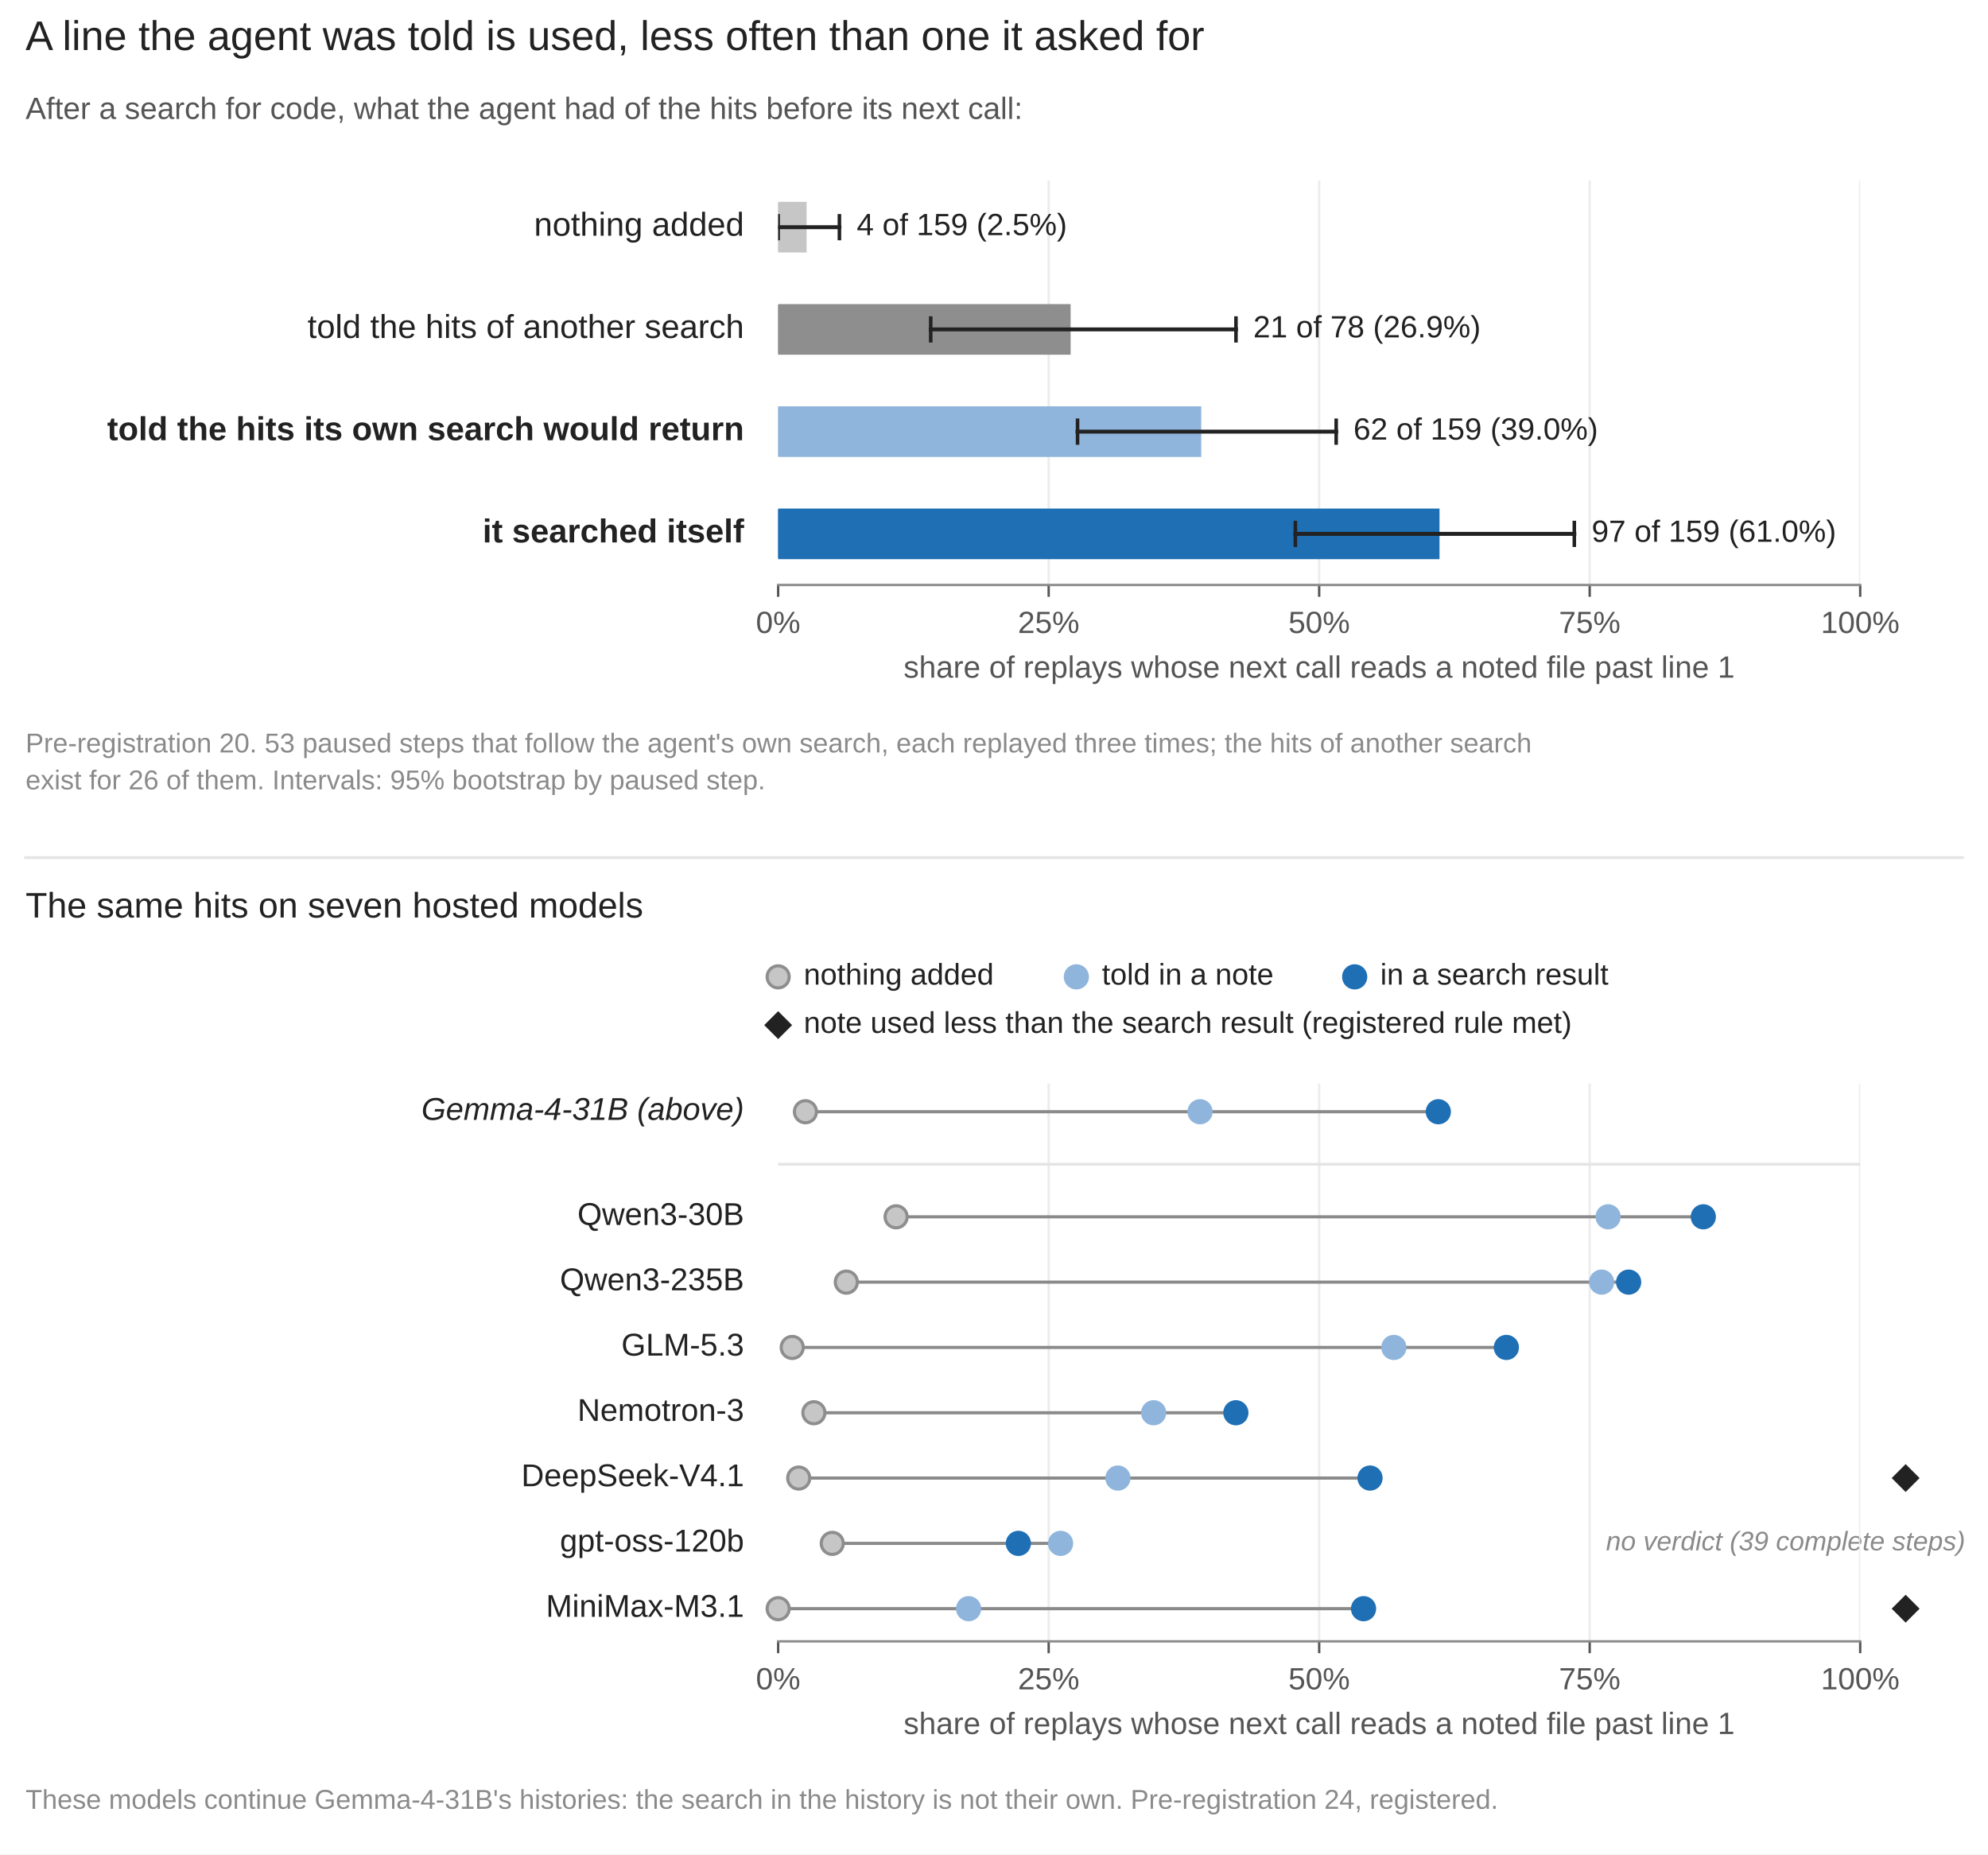
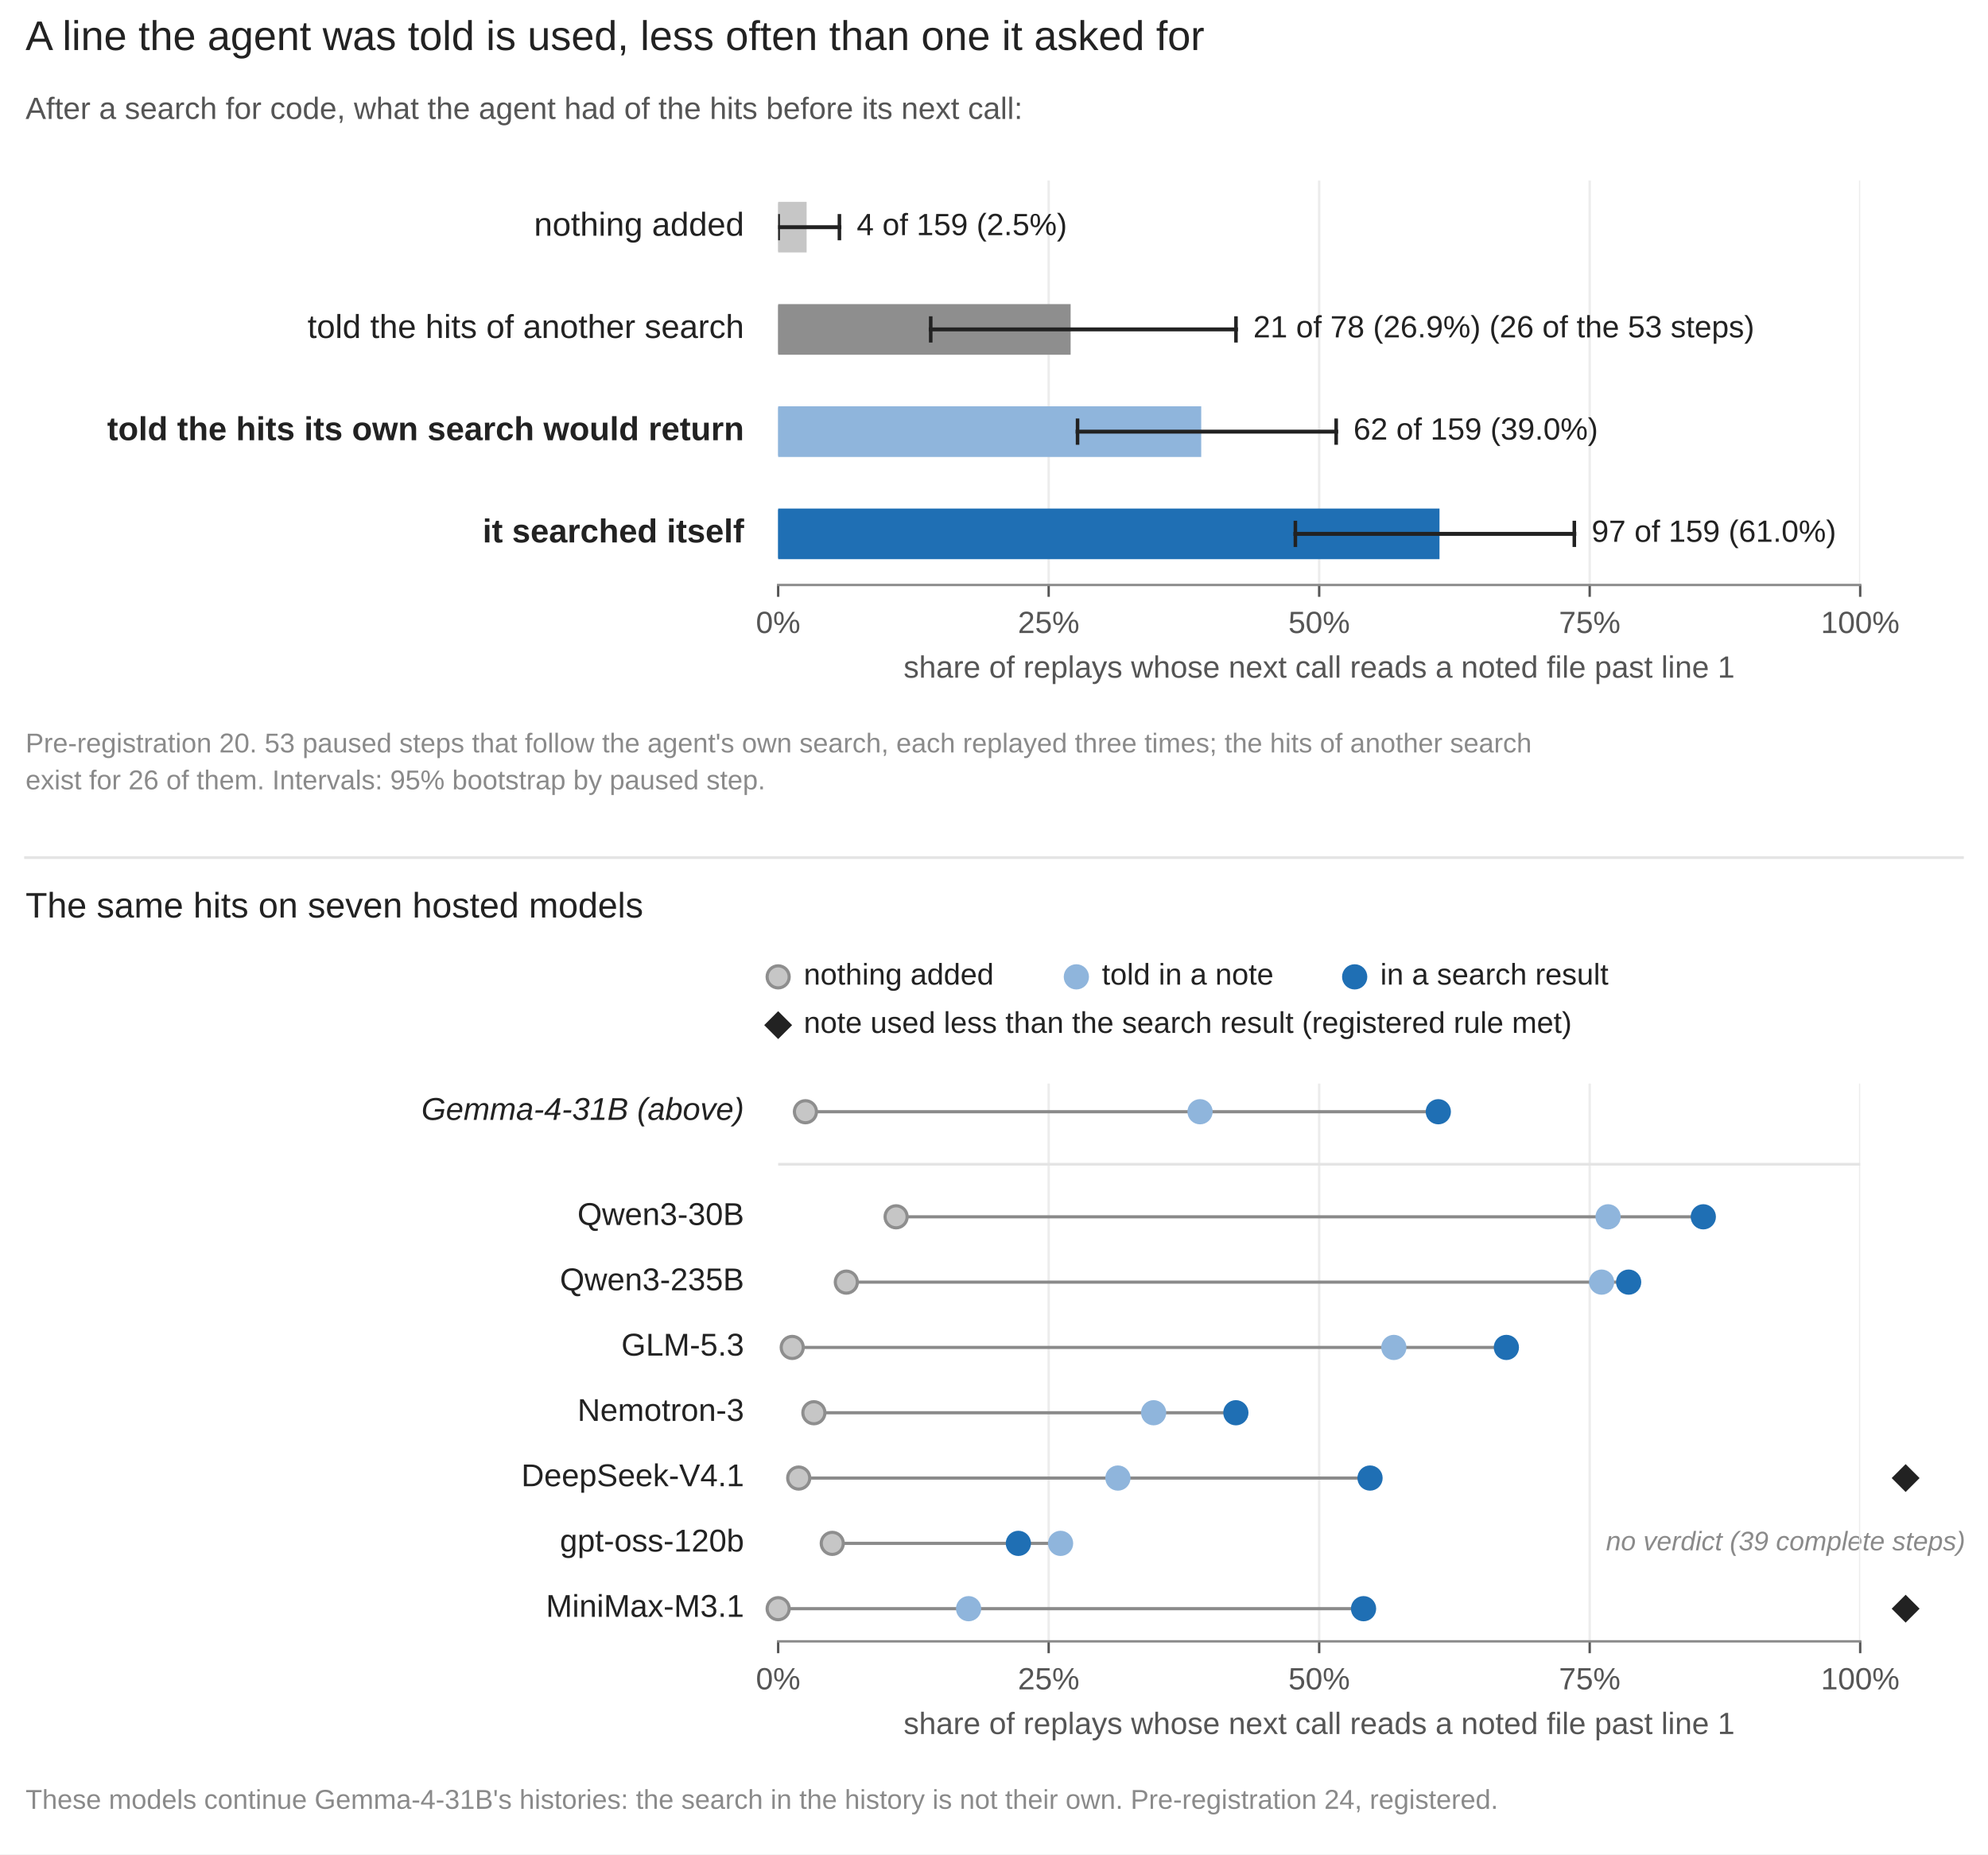
<svg xmlns="http://www.w3.org/2000/svg" xmlns:xlink="http://www.w3.org/1999/xlink" width="504pt" height="470.16pt" viewBox="0 0 504 470.16" version="1.1">
  <defs>
    <style type="text/css">*{stroke-linejoin: round; stroke-linecap: butt}</style>
  </defs>
  <g id="figure_1">
    <g id="patch_1">
      <path d="M 0 470.16  L 504 470.16  L 504 0  L 0 0  z " style="fill: #ffffff" />
    </g>
    <g id="axes_1">
      <g id="line2d_1">
-         <path d="M 6.48 217.44  L 497.52 217.44  " clip-path="url(#pb278daada8)" style="fill: none; stroke: #e4e4e4; stroke-width: 0.7; stroke-linecap: square" />
+         <path d="M 6.48 217.44  L 497.52 217.44  " clip-path="url(#p76049eaa2a)" style="fill: none; stroke: #e4e4e4; stroke-width: 0.7; stroke-linecap: square" />
      </g>
      <g id="line2d_2">
        <defs>
-           <path id="mc3d7da3495" d="M 0 2.8  C 0.743 2.8 1.455 2.505 1.98 1.98  C 2.505 1.455 2.8 0.743 2.8 0  C 2.8 -0.743 2.505 -1.455 1.98 -1.98  C 1.455 -2.505 0.743 -2.8 0 -2.8  C -0.743 -2.8 -1.455 -2.505 -1.98 -1.98  C -2.505 -1.455 -2.8 -0.743 -2.8 0  C -2.8 0.743 -2.505 1.455 -1.98 1.98  C -1.455 2.505 -0.743 2.8 0 2.8  z " style="stroke: #8e8e8e; stroke-width: 0.8" />
+           <path id="m9126f5e89f" d="M 0 2.8  C 0.743 2.8 1.455 2.505 1.98 1.98  C 2.505 1.455 2.8 0.743 2.8 0  C 2.8 -0.743 2.505 -1.455 1.98 -1.98  C 1.455 -2.505 0.743 -2.8 0 -2.8  C -0.743 -2.8 -1.455 -2.505 -1.98 -1.98  C -2.505 -1.455 -2.8 -0.743 -2.8 0  C -2.8 0.743 -2.505 1.455 -1.98 1.98  C -1.455 2.505 -0.743 2.8 0 2.8  z " style="stroke: #8e8e8e; stroke-width: 0.8" />
        </defs>
-         <g clip-path="url(#pb278daada8)">
-           <use xlink:href="#mc3d7da3495" x="197.28" y="247.68" style="fill: #c6c6c6; stroke: #8e8e8e; stroke-width: 0.8" />
+         <g clip-path="url(#p76049eaa2a)">
+           <use xlink:href="#m9126f5e89f" x="197.28" y="247.68" style="fill: #c6c6c6; stroke: #8e8e8e; stroke-width: 0.8" />
        </g>
      </g>
      <g id="line2d_3">
        <defs>
-           <path id="m4a3f6bdb34" d="M 0 2.8  C 0.743 2.8 1.455 2.505 1.98 1.98  C 2.505 1.455 2.8 0.743 2.8 0  C 2.8 -0.743 2.505 -1.455 1.98 -1.98  C 1.455 -2.505 0.743 -2.8 0 -2.8  C -0.743 -2.8 -1.455 -2.505 -1.98 -1.98  C -2.505 -1.455 -2.8 -0.743 -2.8 0  C -2.8 0.743 -2.505 1.455 -1.98 1.98  C -1.455 2.505 -0.743 2.8 0 2.8  z " style="stroke: #8fb5dc; stroke-width: 0.8" />
+           <path id="m607f22a1fa" d="M 0 2.8  C 0.743 2.8 1.455 2.505 1.98 1.98  C 2.505 1.455 2.8 0.743 2.8 0  C 2.8 -0.743 2.505 -1.455 1.98 -1.98  C 1.455 -2.505 0.743 -2.8 0 -2.8  C -0.743 -2.8 -1.455 -2.505 -1.98 -1.98  C -2.505 -1.455 -2.8 -0.743 -2.8 0  C -2.8 0.743 -2.505 1.455 -1.98 1.98  C -1.455 2.505 -0.743 2.8 0 2.8  z " style="stroke: #8fb5dc; stroke-width: 0.8" />
        </defs>
-         <g clip-path="url(#pb278daada8)">
-           <use xlink:href="#m4a3f6bdb34" x="272.88" y="247.68" style="fill: #8fb5dc; stroke: #8fb5dc; stroke-width: 0.8" />
+         <g clip-path="url(#p76049eaa2a)">
+           <use xlink:href="#m607f22a1fa" x="272.88" y="247.68" style="fill: #8fb5dc; stroke: #8fb5dc; stroke-width: 0.8" />
        </g>
      </g>
      <g id="line2d_4">
        <defs>
-           <path id="md827789f34" d="M 0 2.8  C 0.743 2.8 1.455 2.505 1.98 1.98  C 2.505 1.455 2.8 0.743 2.8 0  C 2.8 -0.743 2.505 -1.455 1.98 -1.98  C 1.455 -2.505 0.743 -2.8 0 -2.8  C -0.743 -2.8 -1.455 -2.505 -1.98 -1.98  C -2.505 -1.455 -2.8 -0.743 -2.8 0  C -2.8 0.743 -2.505 1.455 -1.98 1.98  C -1.455 2.505 -0.743 2.8 0 2.8  z " style="stroke: #1f6fb4; stroke-width: 0.8" />
+           <path id="m6ac7da4881" d="M 0 2.8  C 0.743 2.8 1.455 2.505 1.98 1.98  C 2.505 1.455 2.8 0.743 2.8 0  C 2.8 -0.743 2.505 -1.455 1.98 -1.98  C 1.455 -2.505 0.743 -2.8 0 -2.8  C -0.743 -2.8 -1.455 -2.505 -1.98 -1.98  C -2.505 -1.455 -2.8 -0.743 -2.8 0  C -2.8 0.743 -2.505 1.455 -1.98 1.98  C -1.455 2.505 -0.743 2.8 0 2.8  z " style="stroke: #1f6fb4; stroke-width: 0.8" />
        </defs>
-         <g clip-path="url(#pb278daada8)">
-           <use xlink:href="#md827789f34" x="343.44" y="247.68" style="fill: #1f6fb4; stroke: #1f6fb4; stroke-width: 0.8" />
+         <g clip-path="url(#p76049eaa2a)">
+           <use xlink:href="#m6ac7da4881" x="343.44" y="247.68" style="fill: #1f6fb4; stroke: #1f6fb4; stroke-width: 0.8" />
        </g>
      </g>
      <g id="line2d_5">
        <defs>
-           <path id="m414775e6ac" d="M 0 2.828  L 2.828 0  L 0 -2.828  L -2.828 0  z " style="stroke: #222222; stroke-linejoin: miter" />
+           <path id="m8fa124937e" d="M 0 2.828  L 2.828 0  L 0 -2.828  L -2.828 0  z " style="stroke: #222222; stroke-linejoin: miter" />
        </defs>
-         <g clip-path="url(#pb278daada8)">
-           <use xlink:href="#m414775e6ac" x="197.28" y="259.92" style="fill: #222222; stroke: #222222; stroke-linejoin: miter" />
+         <g clip-path="url(#p76049eaa2a)">
+           <use xlink:href="#m8fa124937e" x="197.28" y="259.92" style="fill: #222222; stroke: #222222; stroke-linejoin: miter" />
        </g>
      </g>
      <g id="line2d_6">
-         <g clip-path="url(#pb278daada8)">
-           <use xlink:href="#m414775e6ac" x="483.12" y="374.76" style="fill: #222222; stroke: #222222; stroke-linejoin: miter" />
+         <g clip-path="url(#p76049eaa2a)">
+           <use xlink:href="#m8fa124937e" x="483.12" y="374.76" style="fill: #222222; stroke: #222222; stroke-linejoin: miter" />
        </g>
      </g>
      <g id="line2d_7">
-         <g clip-path="url(#pb278daada8)">
-           <use xlink:href="#m414775e6ac" x="483.12" y="407.88" style="fill: #222222; stroke: #222222; stroke-linejoin: miter" />
+         <g clip-path="url(#p76049eaa2a)">
+           <use xlink:href="#m8fa124937e" x="483.12" y="407.88" style="fill: #222222; stroke: #222222; stroke-linejoin: miter" />
        </g>
      </g>
      <g id="text_1">
        <text style="font-size: 10.5px; font-family: 'Arial', 'Helvetica', 'DejaVu Sans', sans-serif; text-anchor: start; fill: #222222" x="6.48" y="12.684" transform="rotate(-0 6.48 12.68429)">A line the agent was told is used, less often than one it asked for</text>
      </g>
      <g id="text_2">
        <text style="font-size: 7.8px; font-family: 'Arial', 'Helvetica', 'DejaVu Sans', sans-serif; text-anchor: start; fill: #555555" x="6.48" y="30.159" transform="rotate(-0 6.48 30.15861)">After a search for code, what the agent had of the hits before its next call:</text>
      </g>
      <g id="text_3">
        <text style="font-size: 8.4px; font-family: 'Arial', 'Helvetica', 'DejaVu Sans', sans-serif; text-anchor: end; fill: #222222" x="188.64" y="59.774" transform="rotate(-0 188.64 59.77375)">nothing added</text>
      </g>
      <g id="text_4">
        <text style="font-size: 8.4px; font-family: 'Arial', 'Helvetica', 'DejaVu Sans', sans-serif; text-anchor: end; fill: #222222" x="188.64" y="85.694" transform="rotate(-0 188.64 85.69383)">told the hits of another search</text>
      </g>
      <g id="text_5">
        <text style="font-weight: 700; font-size: 8.4px; font-family: 'Arial', 'Helvetica', 'DejaVu Sans', sans-serif; text-anchor: end; fill: #222222" x="188.64" y="111.614" transform="rotate(-0 188.64 111.6138)">told the hits its own search would return</text>
      </g>
      <g id="text_6">
        <text style="font-weight: 700; font-size: 8.4px; font-family: 'Arial', 'Helvetica', 'DejaVu Sans', sans-serif; text-anchor: end; fill: #222222" x="188.64" y="137.534" transform="rotate(-0 188.64 137.5338)">it searched itself</text>
      </g>
      <g id="text_7">
        <text style="font-size: 6.9px; font-family: 'Arial', 'Helvetica', 'DejaVu Sans', sans-serif; text-anchor: start; fill: #8a8a8a" x="6.48" y="190.783" transform="rotate(-0 6.48 190.7834)">Pre-registration 20. 53 paused steps that follow the agent's own search, each replayed three times; the hits of another search</text>
      </g>
      <g id="text_8">
        <text style="font-size: 6.9px; font-family: 'Arial', 'Helvetica', 'DejaVu Sans', sans-serif; text-anchor: start; fill: #8a8a8a" x="6.48" y="200.143" transform="rotate(-0 6.48 200.1434)">exist for 26 of them. Intervals: 95% bootstrap by paused step.</text>
      </g>
      <g id="text_9">
        <text style="font-size: 9px; font-family: 'Arial', 'Helvetica', 'DejaVu Sans', sans-serif; text-anchor: start; fill: #222222" x="6.48" y="232.632" transform="rotate(-0 6.48 232.6322)">The same hits on seven hosted models</text>
      </g>
      <g id="text_10">
        <text style="font-size: 7.6px; font-family: 'Arial', 'Helvetica', 'DejaVu Sans', sans-serif; text-anchor: start; fill: #222222" x="203.76" y="249.647" transform="rotate(-0 203.76 249.6467)">nothing added</text>
      </g>
      <g id="text_11">
        <text style="font-size: 7.6px; font-family: 'Arial', 'Helvetica', 'DejaVu Sans', sans-serif; text-anchor: start; fill: #222222" x="279.36" y="249.647" transform="rotate(-0 279.36 249.6468)">told in a note</text>
      </g>
      <g id="text_12">
        <text style="font-size: 7.6px; font-family: 'Arial', 'Helvetica', 'DejaVu Sans', sans-serif; text-anchor: start; fill: #222222" x="349.92" y="249.647" transform="rotate(-0 349.92 249.6468)">in a search result</text>
      </g>
      <g id="text_13">
        <text style="font-size: 7.6px; font-family: 'Arial', 'Helvetica', 'DejaVu Sans', sans-serif; text-anchor: start; fill: #222222" x="203.76" y="261.887" transform="rotate(-0 203.76 261.8867)">note used less than the search result (registered rule met)</text>
      </g>
      <g id="text_14">
        <text style="font-style: italic; font-size: 8px; font-family: 'Arial', 'Helvetica', 'DejaVu Sans', sans-serif; text-anchor: end; fill: #222222" x="188.64" y="283.95" transform="rotate(-0 188.64 283.9502)">Gemma-4-31B (above)</text>
      </g>
      <g id="text_15">
        <text style="font-size: 8px; font-family: 'Arial', 'Helvetica', 'DejaVu Sans', sans-serif; text-anchor: end; fill: #222222" x="188.64" y="310.593" transform="rotate(-0 188.64 310.5926)">Qwen3-30B</text>
      </g>
      <g id="text_16">
        <text style="font-size: 8px; font-family: 'Arial', 'Helvetica', 'DejaVu Sans', sans-serif; text-anchor: end; fill: #222222" x="188.64" y="327.153" transform="rotate(-0 188.64 327.1526)">Qwen3-235B</text>
      </g>
      <g id="text_17">
        <text style="font-size: 8px; font-family: 'Arial', 'Helvetica', 'DejaVu Sans', sans-serif; text-anchor: end; fill: #222222" x="188.64" y="343.71" transform="rotate(-0 188.64 343.7103)">GLM-5.3</text>
      </g>
      <g id="text_18">
        <text style="font-size: 8px; font-family: 'Arial', 'Helvetica', 'DejaVu Sans', sans-serif; text-anchor: end; fill: #222222" x="188.64" y="360.27" transform="rotate(-0 188.64 360.2703)">Nemotron-3</text>
      </g>
      <g id="text_19">
        <text style="font-size: 8px; font-family: 'Arial', 'Helvetica', 'DejaVu Sans', sans-serif; text-anchor: end; fill: #222222" x="188.64" y="376.83" transform="rotate(-0 188.64 376.8303)">DeepSeek-V4.1</text>
      </g>
      <g id="text_20">
        <text style="font-size: 8px; font-family: 'Arial', 'Helvetica', 'DejaVu Sans', sans-serif; text-anchor: end; fill: #222222" x="188.64" y="393.39" transform="rotate(-0 188.64 393.3902)">gpt-oss-120b</text>
      </g>
      <g id="text_21">
        <text style="font-style: italic; font-size: 6.8px; font-family: 'Arial', 'Helvetica', 'DejaVu Sans', sans-serif; text-anchor: end; fill: #8a8a8a" x="498.24" y="393.08" transform="rotate(-0 498.24 393.0797)">no verdict (39 complete steps)</text>
      </g>
      <g id="text_22">
        <text style="font-size: 8px; font-family: 'Arial', 'Helvetica', 'DejaVu Sans', sans-serif; text-anchor: end; fill: #222222" x="188.64" y="409.95" transform="rotate(-0 188.64 409.9503)">MiniMax-M3.1</text>
      </g>
      <g id="text_23">
        <text style="font-size: 6.9px; font-family: 'Arial', 'Helvetica', 'DejaVu Sans', sans-serif; text-anchor: start; fill: #8a8a8a" x="6.48" y="458.623" transform="rotate(-0 6.48 458.6234)">These models continue Gemma-4-31B's histories: the search in the history is not their own. Pre-registration 24, registered.</text>
      </g>
    </g>
    <g id="axes_2">
      <g id="patch_2">
        <path d="M 197.28 148.32  L 471.6 148.32  L 471.6 44.64  L 197.28 44.64  L 197.28 148.32  z " style="fill: none" />
      </g>
      <g id="line2d_8">
-         <path d="M 265.86 46.08  L 265.86 148.32  " clip-path="url(#pd182372409)" style="fill: none; stroke: #ececec; stroke-width: 0.6; stroke-linecap: square" />
+         <path d="M 265.86 46.08  L 265.86 148.32  " clip-path="url(#pa77d40009a)" style="fill: none; stroke: #ececec; stroke-width: 0.6; stroke-linecap: square" />
      </g>
      <g id="line2d_9">
-         <path d="M 334.44 46.08  L 334.44 148.32  " clip-path="url(#pd182372409)" style="fill: none; stroke: #ececec; stroke-width: 0.6; stroke-linecap: square" />
+         <path d="M 334.44 46.08  L 334.44 148.32  " clip-path="url(#pa77d40009a)" style="fill: none; stroke: #ececec; stroke-width: 0.6; stroke-linecap: square" />
      </g>
      <g id="line2d_10">
-         <path d="M 403.02 46.08  L 403.02 148.32  " clip-path="url(#pd182372409)" style="fill: none; stroke: #ececec; stroke-width: 0.6; stroke-linecap: square" />
+         <path d="M 403.02 46.08  L 403.02 148.32  " clip-path="url(#pa77d40009a)" style="fill: none; stroke: #ececec; stroke-width: 0.6; stroke-linecap: square" />
      </g>
      <g id="line2d_11">
-         <path d="M 471.6 46.08  L 471.6 148.32  " clip-path="url(#pd182372409)" style="fill: none; stroke: #ececec; stroke-width: 0.6; stroke-linecap: square" />
+         <path d="M 471.6 46.08  L 471.6 148.32  " clip-path="url(#pa77d40009a)" style="fill: none; stroke: #ececec; stroke-width: 0.6; stroke-linecap: square" />
      </g>
      <g id="matplotlib.axis_1">
        <g id="xtick_1">
          <g id="line2d_12">
            <defs>
-               <path id="m925a438138" d="M 0 0  L 0 3  " style="stroke: #555555; stroke-width: 0.6" />
+               <path id="m10093a5daf" d="M 0 0  L 0 3  " style="stroke: #555555; stroke-width: 0.6" />
            </defs>
            <g>
-               <use xlink:href="#m925a438138" x="197.28" y="148.32" style="fill: #555555; stroke: #555555; stroke-width: 0.6" />
+               <use xlink:href="#m10093a5daf" x="197.28" y="148.32" style="fill: #555555; stroke: #555555; stroke-width: 0.6" />
            </g>
          </g>
          <g id="text_24">
            <text style="font-size: 7.8px; font-family: 'Arial', 'Helvetica', 'DejaVu Sans', sans-serif; text-anchor: middle; fill: #555555" x="197.28" y="160.499" transform="rotate(-0 197.28 160.4986)">0%</text>
          </g>
        </g>
        <g id="xtick_2">
          <g id="line2d_13">
            <g>
-               <use xlink:href="#m925a438138" x="265.86" y="148.32" style="fill: #555555; stroke: #555555; stroke-width: 0.6" />
+               <use xlink:href="#m10093a5daf" x="265.86" y="148.32" style="fill: #555555; stroke: #555555; stroke-width: 0.6" />
            </g>
          </g>
          <g id="text_25">
            <text style="font-size: 7.8px; font-family: 'Arial', 'Helvetica', 'DejaVu Sans', sans-serif; text-anchor: middle; fill: #555555" x="265.86" y="160.499" transform="rotate(-0 265.86 160.4986)">25%</text>
          </g>
        </g>
        <g id="xtick_3">
          <g id="line2d_14">
            <g>
-               <use xlink:href="#m925a438138" x="334.44" y="148.32" style="fill: #555555; stroke: #555555; stroke-width: 0.6" />
+               <use xlink:href="#m10093a5daf" x="334.44" y="148.32" style="fill: #555555; stroke: #555555; stroke-width: 0.6" />
            </g>
          </g>
          <g id="text_26">
            <text style="font-size: 7.8px; font-family: 'Arial', 'Helvetica', 'DejaVu Sans', sans-serif; text-anchor: middle; fill: #555555" x="334.44" y="160.499" transform="rotate(-0 334.44 160.4986)">50%</text>
          </g>
        </g>
        <g id="xtick_4">
          <g id="line2d_15">
            <g>
-               <use xlink:href="#m925a438138" x="403.02" y="148.32" style="fill: #555555; stroke: #555555; stroke-width: 0.6" />
+               <use xlink:href="#m10093a5daf" x="403.02" y="148.32" style="fill: #555555; stroke: #555555; stroke-width: 0.6" />
            </g>
          </g>
          <g id="text_27">
            <text style="font-size: 7.8px; font-family: 'Arial', 'Helvetica', 'DejaVu Sans', sans-serif; text-anchor: middle; fill: #555555" x="403.02" y="160.499" transform="rotate(-0 403.02 160.4986)">75%</text>
          </g>
        </g>
        <g id="xtick_5">
          <g id="line2d_16">
            <g>
-               <use xlink:href="#m925a438138" x="471.6" y="148.32" style="fill: #555555; stroke: #555555; stroke-width: 0.6" />
+               <use xlink:href="#m10093a5daf" x="471.6" y="148.32" style="fill: #555555; stroke: #555555; stroke-width: 0.6" />
            </g>
          </g>
          <g id="text_28">
            <text style="font-size: 7.8px; font-family: 'Arial', 'Helvetica', 'DejaVu Sans', sans-serif; text-anchor: middle; fill: #555555" x="471.6" y="160.499" transform="rotate(-0 471.6 160.4986)">100%</text>
          </g>
        </g>
        <g id="text_29">
          <text style="font-size: 7.8px; font-family: 'Arial', 'Helvetica', 'DejaVu Sans', sans-serif; text-anchor: middle; fill: #555555" x="334.44" y="171.819" transform="rotate(-0 334.44 171.8187)">share of replays whose next call reads a noted file past line 1</text>
        </g>
      </g>
      <g id="matplotlib.axis_2" />
      <g id="patch_3">
-         <path d="M 197.28 51.48  L 204.193 51.48  L 204.193 63.72  L 197.28 63.72  z " clip-path="url(#pd182372409)" style="fill: #c6c6c6; stroke: #c6c6c6; stroke-width: 0.6; stroke-linejoin: miter" />
+         <path d="M 197.28 51.48  L 204.193 51.48  L 204.193 63.72  L 197.28 63.72  z " clip-path="url(#pa77d40009a)" style="fill: #c6c6c6; stroke: #c6c6c6; stroke-width: 0.6; stroke-linejoin: miter" />
      </g>
      <g id="patch_4">
-         <path d="M 197.28 77.4  L 271.127 77.4  L 271.127 89.64  L 197.28 89.64  z " clip-path="url(#pd182372409)" style="fill: #8e8e8e; stroke: #8e8e8e; stroke-width: 0.6; stroke-linejoin: miter" />
+         <path d="M 197.28 77.4  L 271.127 77.4  L 271.127 89.64  L 197.28 89.64  z " clip-path="url(#pa77d40009a)" style="fill: #8e8e8e; stroke: #8e8e8e; stroke-width: 0.6; stroke-linejoin: miter" />
      </g>
      <g id="patch_5">
-         <path d="M 197.28 103.32  L 304.237 103.32  L 304.237 115.56  L 197.28 115.56  z " clip-path="url(#pd182372409)" style="fill: #8fb5dc; stroke: #8fb5dc; stroke-width: 0.6; stroke-linejoin: miter" />
+         <path d="M 197.28 103.32  L 304.237 103.32  L 304.237 115.56  L 197.28 115.56  z " clip-path="url(#pa77d40009a)" style="fill: #8fb5dc; stroke: #8fb5dc; stroke-width: 0.6; stroke-linejoin: miter" />
      </g>
      <g id="patch_6">
-         <path d="M 197.28 129.24  L 364.643 129.24  L 364.643 141.48  L 197.28 141.48  z " clip-path="url(#pd182372409)" style="fill: #1f6fb4; stroke: #1f6fb4; stroke-width: 0.6; stroke-linejoin: miter" />
+         <path d="M 197.28 129.24  L 364.643 129.24  L 364.643 141.48  L 197.28 141.48  z " clip-path="url(#pa77d40009a)" style="fill: #1f6fb4; stroke: #1f6fb4; stroke-width: 0.6; stroke-linejoin: miter" />
      </g>
      <g id="patch_7">
        <path d="M 197.28 148.32  L 471.6 148.32  " style="fill: none; stroke: #8a8a8a; stroke-width: 0.6; stroke-linejoin: miter; stroke-linecap: square" />
      </g>
      <g id="line2d_17">
-         <path d="M 197.28 57.6  L 212.807 57.6  " clip-path="url(#pd182372409)" style="fill: none; stroke: #222222; stroke-linecap: square" />
+         <path d="M 197.28 57.6  L 212.807 57.6  " clip-path="url(#pa77d40009a)" style="fill: none; stroke: #222222; stroke-linecap: square" />
      </g>
      <g id="line2d_18">
-         <path d="M 197.28 54.72  L 197.28 60.48  " clip-path="url(#pd182372409)" style="fill: none; stroke: #222222; stroke-width: 0.9; stroke-linecap: square" />
+         <path d="M 197.28 54.72  L 197.28 60.48  " clip-path="url(#pa77d40009a)" style="fill: none; stroke: #222222; stroke-width: 0.9; stroke-linecap: square" />
      </g>
      <g id="line2d_19">
-         <path d="M 212.807 54.72  L 212.807 60.48  " clip-path="url(#pd182372409)" style="fill: none; stroke: #222222; stroke-width: 0.9; stroke-linecap: square" />
+         <path d="M 212.807 54.72  L 212.807 60.48  " clip-path="url(#pa77d40009a)" style="fill: none; stroke: #222222; stroke-width: 0.9; stroke-linecap: square" />
      </g>
      <g id="line2d_20">
-         <path d="M 235.959 83.52  L 313.345 83.52  " clip-path="url(#pd182372409)" style="fill: none; stroke: #222222; stroke-linecap: square" />
+         <path d="M 235.959 83.52  L 313.345 83.52  " clip-path="url(#pa77d40009a)" style="fill: none; stroke: #222222; stroke-linecap: square" />
      </g>
      <g id="line2d_21">
-         <path d="M 235.959 80.64  L 235.959 86.4  " clip-path="url(#pd182372409)" style="fill: none; stroke: #222222; stroke-width: 0.9; stroke-linecap: square" />
+         <path d="M 235.959 80.64  L 235.959 86.4  " clip-path="url(#pa77d40009a)" style="fill: none; stroke: #222222; stroke-width: 0.9; stroke-linecap: square" />
      </g>
      <g id="line2d_22">
-         <path d="M 313.345 80.64  L 313.345 86.4  " clip-path="url(#pd182372409)" style="fill: none; stroke: #222222; stroke-width: 0.9; stroke-linecap: square" />
+         <path d="M 313.345 80.64  L 313.345 86.4  " clip-path="url(#pa77d40009a)" style="fill: none; stroke: #222222; stroke-width: 0.9; stroke-linecap: square" />
      </g>
      <g id="line2d_23">
-         <path d="M 273.184 109.44  L 338.747 109.44  " clip-path="url(#pd182372409)" style="fill: none; stroke: #222222; stroke-linecap: square" />
+         <path d="M 273.184 109.44  L 338.747 109.44  " clip-path="url(#pa77d40009a)" style="fill: none; stroke: #222222; stroke-linecap: square" />
      </g>
      <g id="line2d_24">
-         <path d="M 273.184 106.56  L 273.184 112.32  " clip-path="url(#pd182372409)" style="fill: none; stroke: #222222; stroke-width: 0.9; stroke-linecap: square" />
+         <path d="M 273.184 106.56  L 273.184 112.32  " clip-path="url(#pa77d40009a)" style="fill: none; stroke: #222222; stroke-width: 0.9; stroke-linecap: square" />
      </g>
      <g id="line2d_25">
-         <path d="M 338.747 106.56  L 338.747 112.32  " clip-path="url(#pd182372409)" style="fill: none; stroke: #222222; stroke-width: 0.9; stroke-linecap: square" />
+         <path d="M 338.747 106.56  L 338.747 112.32  " clip-path="url(#pa77d40009a)" style="fill: none; stroke: #222222; stroke-width: 0.9; stroke-linecap: square" />
      </g>
      <g id="line2d_26">
-         <path d="M 328.405 135.36  L 399.125 135.36  " clip-path="url(#pd182372409)" style="fill: none; stroke: #222222; stroke-linecap: square" />
+         <path d="M 328.405 135.36  L 399.125 135.36  " clip-path="url(#pa77d40009a)" style="fill: none; stroke: #222222; stroke-linecap: square" />
      </g>
      <g id="line2d_27">
-         <path d="M 328.405 132.48  L 328.405 138.24  " clip-path="url(#pd182372409)" style="fill: none; stroke: #222222; stroke-width: 0.9; stroke-linecap: square" />
+         <path d="M 328.405 132.48  L 328.405 138.24  " clip-path="url(#pa77d40009a)" style="fill: none; stroke: #222222; stroke-width: 0.9; stroke-linecap: square" />
      </g>
      <g id="line2d_28">
-         <path d="M 399.125 132.48  L 399.125 138.24  " clip-path="url(#pd182372409)" style="fill: none; stroke: #222222; stroke-width: 0.9; stroke-linecap: square" />
+         <path d="M 399.125 132.48  L 399.125 138.24  " clip-path="url(#pa77d40009a)" style="fill: none; stroke: #222222; stroke-width: 0.9; stroke-linecap: square" />
      </g>
      <g id="text_30">
        <text style="font-size: 7.8px; font-family: 'Arial', 'Helvetica', 'DejaVu Sans', sans-serif; text-anchor: start; fill: #222222" x="217.196" y="59.618" transform="rotate(-0 217.1956 59.61848)">4 of 159 (2.5%)</text>
      </g>
      <g id="text_31">
-         <text style="font-size: 7.8px; font-family: 'Arial', 'Helvetica', 'DejaVu Sans', sans-serif; text-anchor: start; fill: #222222" x="317.734" y="85.538" transform="rotate(-0 317.7339 85.53848)">21 of 78 (26.9%)</text>
+         <text style="font-size: 7.8px; font-family: 'Arial', 'Helvetica', 'DejaVu Sans', sans-serif; text-anchor: start; fill: #222222" x="317.734" y="85.538" transform="rotate(-0 317.7339 85.53848)">21 of 78 (26.9%) (26 of the 53 steps)</text>
      </g>
      <g id="text_32">
        <text style="font-size: 7.8px; font-family: 'Arial', 'Helvetica', 'DejaVu Sans', sans-serif; text-anchor: start; fill: #222222" x="343.136" y="111.458" transform="rotate(-0 343.1359 111.4585)">62 of 159 (39.0%)</text>
      </g>
      <g id="text_33">
        <text style="font-size: 7.8px; font-family: 'Arial', 'Helvetica', 'DejaVu Sans', sans-serif; text-anchor: start; fill: #222222" x="403.514" y="137.378" transform="rotate(-0 403.5138 137.3785)">97 of 159 (61.0%)</text>
      </g>
    </g>
    <g id="axes_3">
      <g id="patch_8">
        <path d="M 197.28 416.16  L 471.6 416.16  L 471.6 273.6  L 197.28 273.6  L 197.28 416.16  z " style="fill: none" />
      </g>
      <g id="line2d_29">
-         <path d="M 265.86 275.04  L 265.86 416.16  " clip-path="url(#p980051bfb9)" style="fill: none; stroke: #ececec; stroke-width: 0.6; stroke-linecap: square" />
+         <path d="M 265.86 275.04  L 265.86 416.16  " clip-path="url(#p6b34c6c41f)" style="fill: none; stroke: #ececec; stroke-width: 0.6; stroke-linecap: square" />
      </g>
      <g id="line2d_30">
-         <path d="M 334.44 275.04  L 334.44 416.16  " clip-path="url(#p980051bfb9)" style="fill: none; stroke: #ececec; stroke-width: 0.6; stroke-linecap: square" />
+         <path d="M 334.44 275.04  L 334.44 416.16  " clip-path="url(#p6b34c6c41f)" style="fill: none; stroke: #ececec; stroke-width: 0.6; stroke-linecap: square" />
      </g>
      <g id="line2d_31">
-         <path d="M 403.02 275.04  L 403.02 416.16  " clip-path="url(#p980051bfb9)" style="fill: none; stroke: #ececec; stroke-width: 0.6; stroke-linecap: square" />
+         <path d="M 403.02 275.04  L 403.02 416.16  " clip-path="url(#p6b34c6c41f)" style="fill: none; stroke: #ececec; stroke-width: 0.6; stroke-linecap: square" />
      </g>
      <g id="line2d_32">
-         <path d="M 471.6 275.04  L 471.6 416.16  " clip-path="url(#p980051bfb9)" style="fill: none; stroke: #ececec; stroke-width: 0.6; stroke-linecap: square" />
+         <path d="M 471.6 275.04  L 471.6 416.16  " clip-path="url(#p6b34c6c41f)" style="fill: none; stroke: #ececec; stroke-width: 0.6; stroke-linecap: square" />
      </g>
      <g id="line2d_33">
-         <path d="M 197.28 295.2  L 471.6 295.2  " clip-path="url(#p980051bfb9)" style="fill: none; stroke: #e4e4e4; stroke-width: 0.7; stroke-linecap: square" />
+         <path d="M 197.28 295.2  L 471.6 295.2  " clip-path="url(#p6b34c6c41f)" style="fill: none; stroke: #e4e4e4; stroke-width: 0.7; stroke-linecap: square" />
      </g>
      <g id="matplotlib.axis_3">
        <g id="xtick_6">
          <g id="line2d_34">
            <g>
-               <use xlink:href="#m925a438138" x="197.28" y="416.16" style="fill: #555555; stroke: #555555; stroke-width: 0.6" />
+               <use xlink:href="#m10093a5daf" x="197.28" y="416.16" style="fill: #555555; stroke: #555555; stroke-width: 0.6" />
            </g>
          </g>
          <g id="text_34">
            <text style="font-size: 7.8px; font-family: 'Arial', 'Helvetica', 'DejaVu Sans', sans-serif; text-anchor: middle; fill: #555555" x="197.28" y="428.339" transform="rotate(-0 197.28 428.3386)">0%</text>
          </g>
        </g>
        <g id="xtick_7">
          <g id="line2d_35">
            <g>
-               <use xlink:href="#m925a438138" x="265.86" y="416.16" style="fill: #555555; stroke: #555555; stroke-width: 0.6" />
+               <use xlink:href="#m10093a5daf" x="265.86" y="416.16" style="fill: #555555; stroke: #555555; stroke-width: 0.6" />
            </g>
          </g>
          <g id="text_35">
            <text style="font-size: 7.8px; font-family: 'Arial', 'Helvetica', 'DejaVu Sans', sans-serif; text-anchor: middle; fill: #555555" x="265.86" y="428.339" transform="rotate(-0 265.86 428.3386)">25%</text>
          </g>
        </g>
        <g id="xtick_8">
          <g id="line2d_36">
            <g>
-               <use xlink:href="#m925a438138" x="334.44" y="416.16" style="fill: #555555; stroke: #555555; stroke-width: 0.6" />
+               <use xlink:href="#m10093a5daf" x="334.44" y="416.16" style="fill: #555555; stroke: #555555; stroke-width: 0.6" />
            </g>
          </g>
          <g id="text_36">
            <text style="font-size: 7.8px; font-family: 'Arial', 'Helvetica', 'DejaVu Sans', sans-serif; text-anchor: middle; fill: #555555" x="334.44" y="428.339" transform="rotate(-0 334.44 428.3386)">50%</text>
          </g>
        </g>
        <g id="xtick_9">
          <g id="line2d_37">
            <g>
-               <use xlink:href="#m925a438138" x="403.02" y="416.16" style="fill: #555555; stroke: #555555; stroke-width: 0.6" />
+               <use xlink:href="#m10093a5daf" x="403.02" y="416.16" style="fill: #555555; stroke: #555555; stroke-width: 0.6" />
            </g>
          </g>
          <g id="text_37">
            <text style="font-size: 7.8px; font-family: 'Arial', 'Helvetica', 'DejaVu Sans', sans-serif; text-anchor: middle; fill: #555555" x="403.02" y="428.339" transform="rotate(-0 403.02 428.3386)">75%</text>
          </g>
        </g>
        <g id="xtick_10">
          <g id="line2d_38">
            <g>
-               <use xlink:href="#m925a438138" x="471.6" y="416.16" style="fill: #555555; stroke: #555555; stroke-width: 0.6" />
+               <use xlink:href="#m10093a5daf" x="471.6" y="416.16" style="fill: #555555; stroke: #555555; stroke-width: 0.6" />
            </g>
          </g>
          <g id="text_38">
            <text style="font-size: 7.8px; font-family: 'Arial', 'Helvetica', 'DejaVu Sans', sans-serif; text-anchor: middle; fill: #555555" x="471.6" y="428.339" transform="rotate(-0 471.6 428.3386)">100%</text>
          </g>
        </g>
        <g id="text_39">
          <text style="font-size: 7.8px; font-family: 'Arial', 'Helvetica', 'DejaVu Sans', sans-serif; text-anchor: middle; fill: #555555" x="334.44" y="439.659" transform="rotate(-0 334.44 439.6587)">share of replays whose next call reads a noted file past line 1</text>
        </g>
      </g>
      <g id="matplotlib.axis_4" />
      <g id="line2d_39">
-         <path d="M 204.193 281.88  L 364.643 281.88  " clip-path="url(#p980051bfb9)" style="fill: none; stroke: #8a8a8a; stroke-width: 0.8; stroke-linecap: square" />
+         <path d="M 204.193 281.88  L 364.643 281.88  " clip-path="url(#p6b34c6c41f)" style="fill: none; stroke: #8a8a8a; stroke-width: 0.8; stroke-linecap: square" />
      </g>
      <g id="line2d_40">
-         <path d="M 227.181 308.52  L 431.824 308.52  " clip-path="url(#p980051bfb9)" style="fill: none; stroke: #8a8a8a; stroke-width: 0.8; stroke-linecap: square" />
+         <path d="M 227.181 308.52  L 431.824 308.52  " clip-path="url(#p6b34c6c41f)" style="fill: none; stroke: #8a8a8a; stroke-width: 0.8; stroke-linecap: square" />
      </g>
      <g id="line2d_41">
-         <path d="M 214.562 325.08  L 412.896 325.08  " clip-path="url(#p980051bfb9)" style="fill: none; stroke: #8a8a8a; stroke-width: 0.8; stroke-linecap: square" />
+         <path d="M 214.562 325.08  L 412.896 325.08  " clip-path="url(#p6b34c6c41f)" style="fill: none; stroke: #8a8a8a; stroke-width: 0.8; stroke-linecap: square" />
      </g>
      <g id="line2d_42">
-         <path d="M 200.846 341.64  L 381.897 341.64  " clip-path="url(#p980051bfb9)" style="fill: none; stroke: #8a8a8a; stroke-width: 0.8; stroke-linecap: square" />
+         <path d="M 200.846 341.64  L 381.897 341.64  " clip-path="url(#p6b34c6c41f)" style="fill: none; stroke: #8a8a8a; stroke-width: 0.8; stroke-linecap: square" />
      </g>
      <g id="line2d_43">
-         <path d="M 206.333 358.2  L 313.317 358.2  " clip-path="url(#p980051bfb9)" style="fill: none; stroke: #8a8a8a; stroke-width: 0.8; stroke-linecap: square" />
+         <path d="M 206.333 358.2  L 313.317 358.2  " clip-path="url(#p6b34c6c41f)" style="fill: none; stroke: #8a8a8a; stroke-width: 0.8; stroke-linecap: square" />
      </g>
      <g id="line2d_44">
-         <path d="M 202.492 374.76  L 347.333 374.76  " clip-path="url(#p980051bfb9)" style="fill: none; stroke: #8a8a8a; stroke-width: 0.8; stroke-linecap: square" />
+         <path d="M 202.492 374.76  L 347.333 374.76  " clip-path="url(#p6b34c6c41f)" style="fill: none; stroke: #8a8a8a; stroke-width: 0.8; stroke-linecap: square" />
      </g>
      <g id="line2d_45">
-         <path d="M 210.996 391.32  L 268.878 391.32  " clip-path="url(#p980051bfb9)" style="fill: none; stroke: #8a8a8a; stroke-width: 0.8; stroke-linecap: square" />
+         <path d="M 210.996 391.32  L 268.878 391.32  " clip-path="url(#p6b34c6c41f)" style="fill: none; stroke: #8a8a8a; stroke-width: 0.8; stroke-linecap: square" />
      </g>
      <g id="line2d_46">
-         <path d="M 197.28 407.88  L 345.687 407.88  " clip-path="url(#p980051bfb9)" style="fill: none; stroke: #8a8a8a; stroke-width: 0.8; stroke-linecap: square" />
+         <path d="M 197.28 407.88  L 345.687 407.88  " clip-path="url(#p6b34c6c41f)" style="fill: none; stroke: #8a8a8a; stroke-width: 0.8; stroke-linecap: square" />
      </g>
      <g id="patch_9">
        <path d="M 197.28 416.16  L 471.6 416.16  " style="fill: none; stroke: #8a8a8a; stroke-width: 0.6; stroke-linejoin: miter; stroke-linecap: square" />
      </g>
      <g id="line2d_47">
        <g>
-           <use xlink:href="#mc3d7da3495" x="204.193" y="281.88" style="fill: #c6c6c6; stroke: #8e8e8e; stroke-width: 0.8" />
+           <use xlink:href="#m9126f5e89f" x="204.193" y="281.88" style="fill: #c6c6c6; stroke: #8e8e8e; stroke-width: 0.8" />
        </g>
      </g>
      <g id="line2d_48">
        <g>
-           <use xlink:href="#m4a3f6bdb34" x="304.237" y="281.88" style="fill: #8fb5dc; stroke: #8fb5dc; stroke-width: 0.8" />
+           <use xlink:href="#m607f22a1fa" x="304.237" y="281.88" style="fill: #8fb5dc; stroke: #8fb5dc; stroke-width: 0.8" />
        </g>
      </g>
      <g id="line2d_49">
        <g>
-           <use xlink:href="#mc3d7da3495" x="227.181" y="308.52" style="fill: #c6c6c6; stroke: #8e8e8e; stroke-width: 0.8" />
+           <use xlink:href="#m9126f5e89f" x="227.181" y="308.52" style="fill: #c6c6c6; stroke: #8e8e8e; stroke-width: 0.8" />
        </g>
      </g>
      <g id="line2d_50">
        <g>
-           <use xlink:href="#m4a3f6bdb34" x="407.683" y="308.52" style="fill: #8fb5dc; stroke: #8fb5dc; stroke-width: 0.8" />
+           <use xlink:href="#m607f22a1fa" x="407.683" y="308.52" style="fill: #8fb5dc; stroke: #8fb5dc; stroke-width: 0.8" />
        </g>
      </g>
      <g id="line2d_51">
        <g>
-           <use xlink:href="#mc3d7da3495" x="214.562" y="325.08" style="fill: #c6c6c6; stroke: #8e8e8e; stroke-width: 0.8" />
+           <use xlink:href="#m9126f5e89f" x="214.562" y="325.08" style="fill: #c6c6c6; stroke: #8e8e8e; stroke-width: 0.8" />
        </g>
      </g>
      <g id="line2d_52">
        <g>
-           <use xlink:href="#m4a3f6bdb34" x="406.038" y="325.08" style="fill: #8fb5dc; stroke: #8fb5dc; stroke-width: 0.8" />
+           <use xlink:href="#m607f22a1fa" x="406.038" y="325.08" style="fill: #8fb5dc; stroke: #8fb5dc; stroke-width: 0.8" />
        </g>
      </g>
      <g id="line2d_53">
        <g>
-           <use xlink:href="#mc3d7da3495" x="200.846" y="341.64" style="fill: #c6c6c6; stroke: #8e8e8e; stroke-width: 0.8" />
+           <use xlink:href="#m9126f5e89f" x="200.846" y="341.64" style="fill: #c6c6c6; stroke: #8e8e8e; stroke-width: 0.8" />
        </g>
      </g>
      <g id="line2d_54">
        <g>
-           <use xlink:href="#m4a3f6bdb34" x="353.368" y="341.64" style="fill: #8fb5dc; stroke: #8fb5dc; stroke-width: 0.8" />
+           <use xlink:href="#m607f22a1fa" x="353.368" y="341.64" style="fill: #8fb5dc; stroke: #8fb5dc; stroke-width: 0.8" />
        </g>
      </g>
      <g id="line2d_55">
        <g>
-           <use xlink:href="#mc3d7da3495" x="206.333" y="358.2" style="fill: #c6c6c6; stroke: #8e8e8e; stroke-width: 0.8" />
+           <use xlink:href="#m9126f5e89f" x="206.333" y="358.2" style="fill: #c6c6c6; stroke: #8e8e8e; stroke-width: 0.8" />
        </g>
      </g>
      <g id="line2d_56">
        <g>
-           <use xlink:href="#m4a3f6bdb34" x="292.469" y="358.2" style="fill: #8fb5dc; stroke: #8fb5dc; stroke-width: 0.8" />
+           <use xlink:href="#m607f22a1fa" x="292.469" y="358.2" style="fill: #8fb5dc; stroke: #8fb5dc; stroke-width: 0.8" />
        </g>
      </g>
      <g id="line2d_57">
        <g>
-           <use xlink:href="#mc3d7da3495" x="202.492" y="374.76" style="fill: #c6c6c6; stroke: #8e8e8e; stroke-width: 0.8" />
+           <use xlink:href="#m9126f5e89f" x="202.492" y="374.76" style="fill: #c6c6c6; stroke: #8e8e8e; stroke-width: 0.8" />
        </g>
      </g>
      <g id="line2d_58">
        <g>
-           <use xlink:href="#m4a3f6bdb34" x="283.416" y="374.76" style="fill: #8fb5dc; stroke: #8fb5dc; stroke-width: 0.8" />
+           <use xlink:href="#m607f22a1fa" x="283.416" y="374.76" style="fill: #8fb5dc; stroke: #8fb5dc; stroke-width: 0.8" />
        </g>
      </g>
      <g id="line2d_59">
        <g>
-           <use xlink:href="#mc3d7da3495" x="210.996" y="391.32" style="fill: #c6c6c6; stroke: #8e8e8e; stroke-width: 0.8" />
+           <use xlink:href="#m9126f5e89f" x="210.996" y="391.32" style="fill: #c6c6c6; stroke: #8e8e8e; stroke-width: 0.8" />
        </g>
      </g>
      <g id="line2d_60">
        <g>
-           <use xlink:href="#m4a3f6bdb34" x="268.878" y="391.32" style="fill: #8fb5dc; stroke: #8fb5dc; stroke-width: 0.8" />
+           <use xlink:href="#m607f22a1fa" x="268.878" y="391.32" style="fill: #8fb5dc; stroke: #8fb5dc; stroke-width: 0.8" />
        </g>
      </g>
      <g id="line2d_61">
        <g>
-           <use xlink:href="#mc3d7da3495" x="197.28" y="407.88" style="fill: #c6c6c6; stroke: #8e8e8e; stroke-width: 0.8" />
+           <use xlink:href="#m9126f5e89f" x="197.28" y="407.88" style="fill: #c6c6c6; stroke: #8e8e8e; stroke-width: 0.8" />
        </g>
      </g>
      <g id="line2d_62">
        <g>
-           <use xlink:href="#m4a3f6bdb34" x="245.56" y="407.88" style="fill: #8fb5dc; stroke: #8fb5dc; stroke-width: 0.8" />
+           <use xlink:href="#m607f22a1fa" x="245.56" y="407.88" style="fill: #8fb5dc; stroke: #8fb5dc; stroke-width: 0.8" />
        </g>
      </g>
      <g id="line2d_63">
        <g>
-           <use xlink:href="#md827789f34" x="364.643" y="281.88" style="fill: #1f6fb4; stroke: #1f6fb4; stroke-width: 0.8" />
+           <use xlink:href="#m6ac7da4881" x="364.643" y="281.88" style="fill: #1f6fb4; stroke: #1f6fb4; stroke-width: 0.8" />
        </g>
      </g>
      <g id="line2d_64">
        <g>
-           <use xlink:href="#md827789f34" x="431.824" y="308.52" style="fill: #1f6fb4; stroke: #1f6fb4; stroke-width: 0.8" />
+           <use xlink:href="#m6ac7da4881" x="431.824" y="308.52" style="fill: #1f6fb4; stroke: #1f6fb4; stroke-width: 0.8" />
        </g>
      </g>
      <g id="line2d_65">
        <g>
-           <use xlink:href="#md827789f34" x="412.896" y="325.08" style="fill: #1f6fb4; stroke: #1f6fb4; stroke-width: 0.8" />
+           <use xlink:href="#m6ac7da4881" x="412.896" y="325.08" style="fill: #1f6fb4; stroke: #1f6fb4; stroke-width: 0.8" />
        </g>
      </g>
      <g id="line2d_66">
        <g>
-           <use xlink:href="#md827789f34" x="381.897" y="341.64" style="fill: #1f6fb4; stroke: #1f6fb4; stroke-width: 0.8" />
+           <use xlink:href="#m6ac7da4881" x="381.897" y="341.64" style="fill: #1f6fb4; stroke: #1f6fb4; stroke-width: 0.8" />
        </g>
      </g>
      <g id="line2d_67">
        <g>
-           <use xlink:href="#md827789f34" x="313.317" y="358.2" style="fill: #1f6fb4; stroke: #1f6fb4; stroke-width: 0.8" />
+           <use xlink:href="#m6ac7da4881" x="313.317" y="358.2" style="fill: #1f6fb4; stroke: #1f6fb4; stroke-width: 0.8" />
        </g>
      </g>
      <g id="line2d_68">
        <g>
-           <use xlink:href="#md827789f34" x="347.333" y="374.76" style="fill: #1f6fb4; stroke: #1f6fb4; stroke-width: 0.8" />
+           <use xlink:href="#m6ac7da4881" x="347.333" y="374.76" style="fill: #1f6fb4; stroke: #1f6fb4; stroke-width: 0.8" />
        </g>
      </g>
      <g id="line2d_69">
        <g>
-           <use xlink:href="#md827789f34" x="258.179" y="391.32" style="fill: #1f6fb4; stroke: #1f6fb4; stroke-width: 0.8" />
+           <use xlink:href="#m6ac7da4881" x="258.179" y="391.32" style="fill: #1f6fb4; stroke: #1f6fb4; stroke-width: 0.8" />
        </g>
      </g>
      <g id="line2d_70">
        <g>
-           <use xlink:href="#md827789f34" x="345.687" y="407.88" style="fill: #1f6fb4; stroke: #1f6fb4; stroke-width: 0.8" />
+           <use xlink:href="#m6ac7da4881" x="345.687" y="407.88" style="fill: #1f6fb4; stroke: #1f6fb4; stroke-width: 0.8" />
        </g>
      </g>
    </g>
  </g>
  <defs>
-     <clipPath id="pb278daada8">
+     <clipPath id="p76049eaa2a">
      <rect x="0" y="0" width="504" height="470.16" />
    </clipPath>
-     <clipPath id="pd182372409">
+     <clipPath id="pa77d40009a">
      <rect x="197.28" y="44.64" width="274.32" height="103.68" />
    </clipPath>
-     <clipPath id="p980051bfb9">
+     <clipPath id="p6b34c6c41f">
      <rect x="197.28" y="273.6" width="274.32" height="142.56" />
    </clipPath>
  </defs>
</svg>
